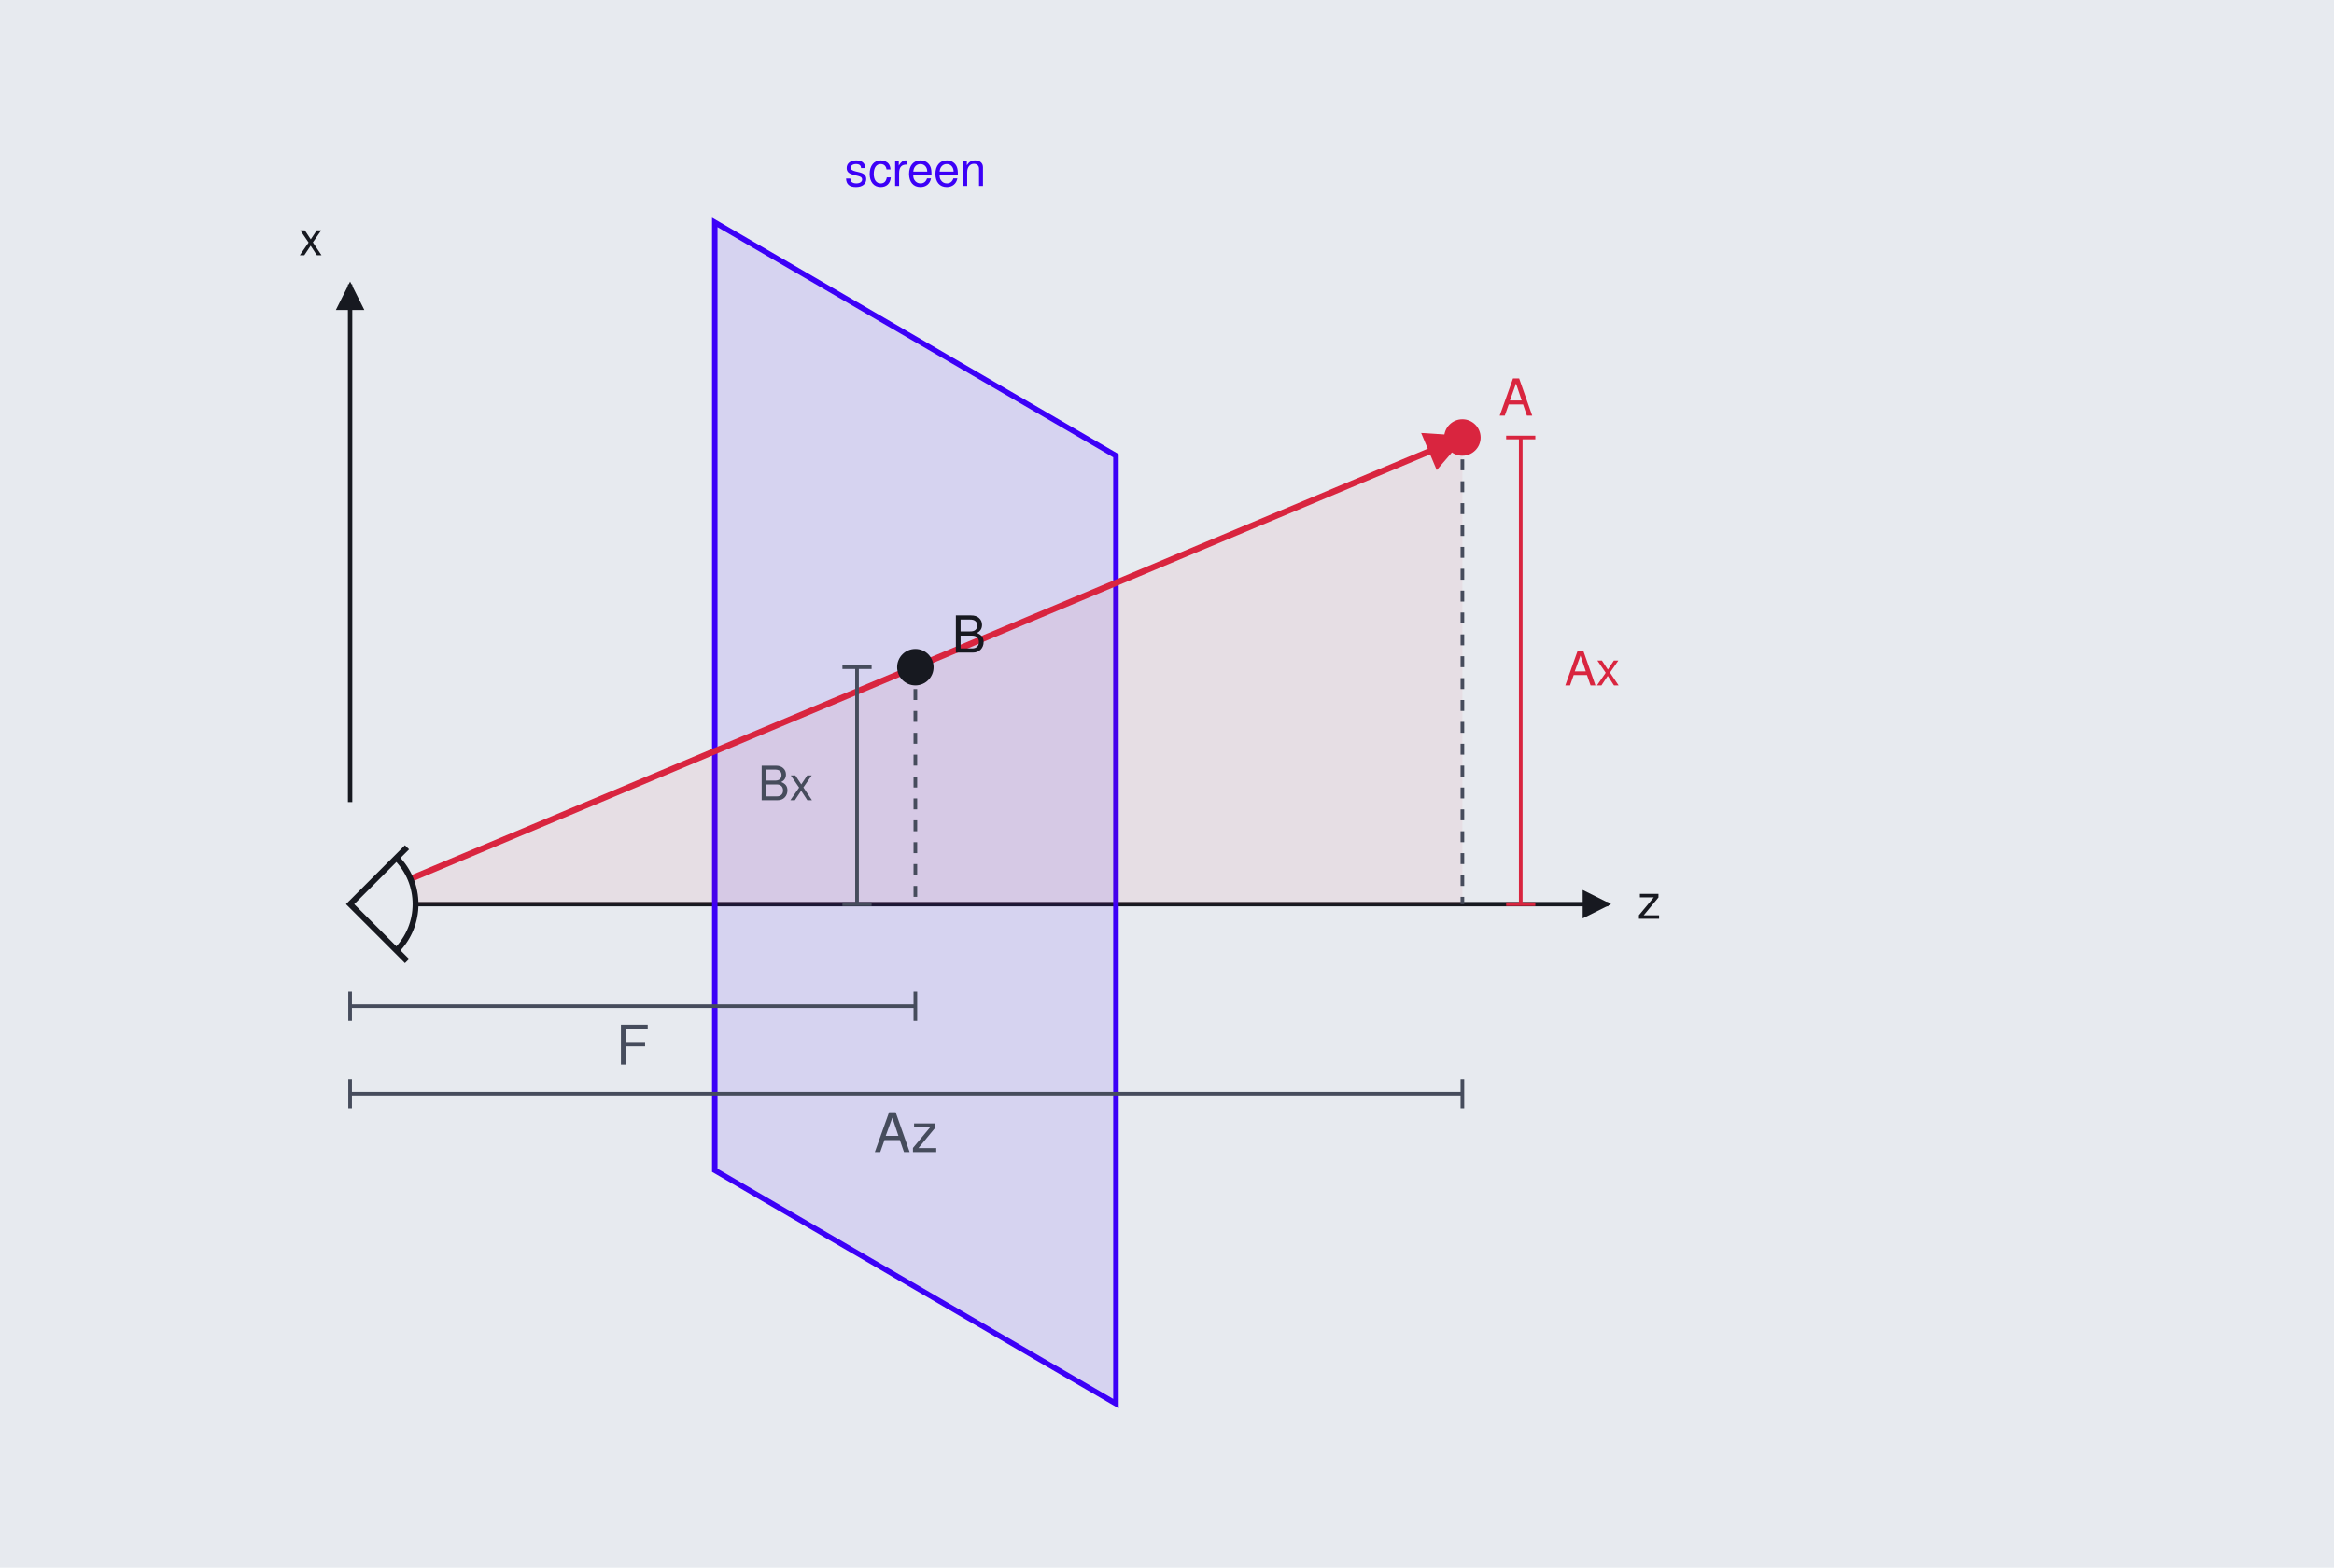
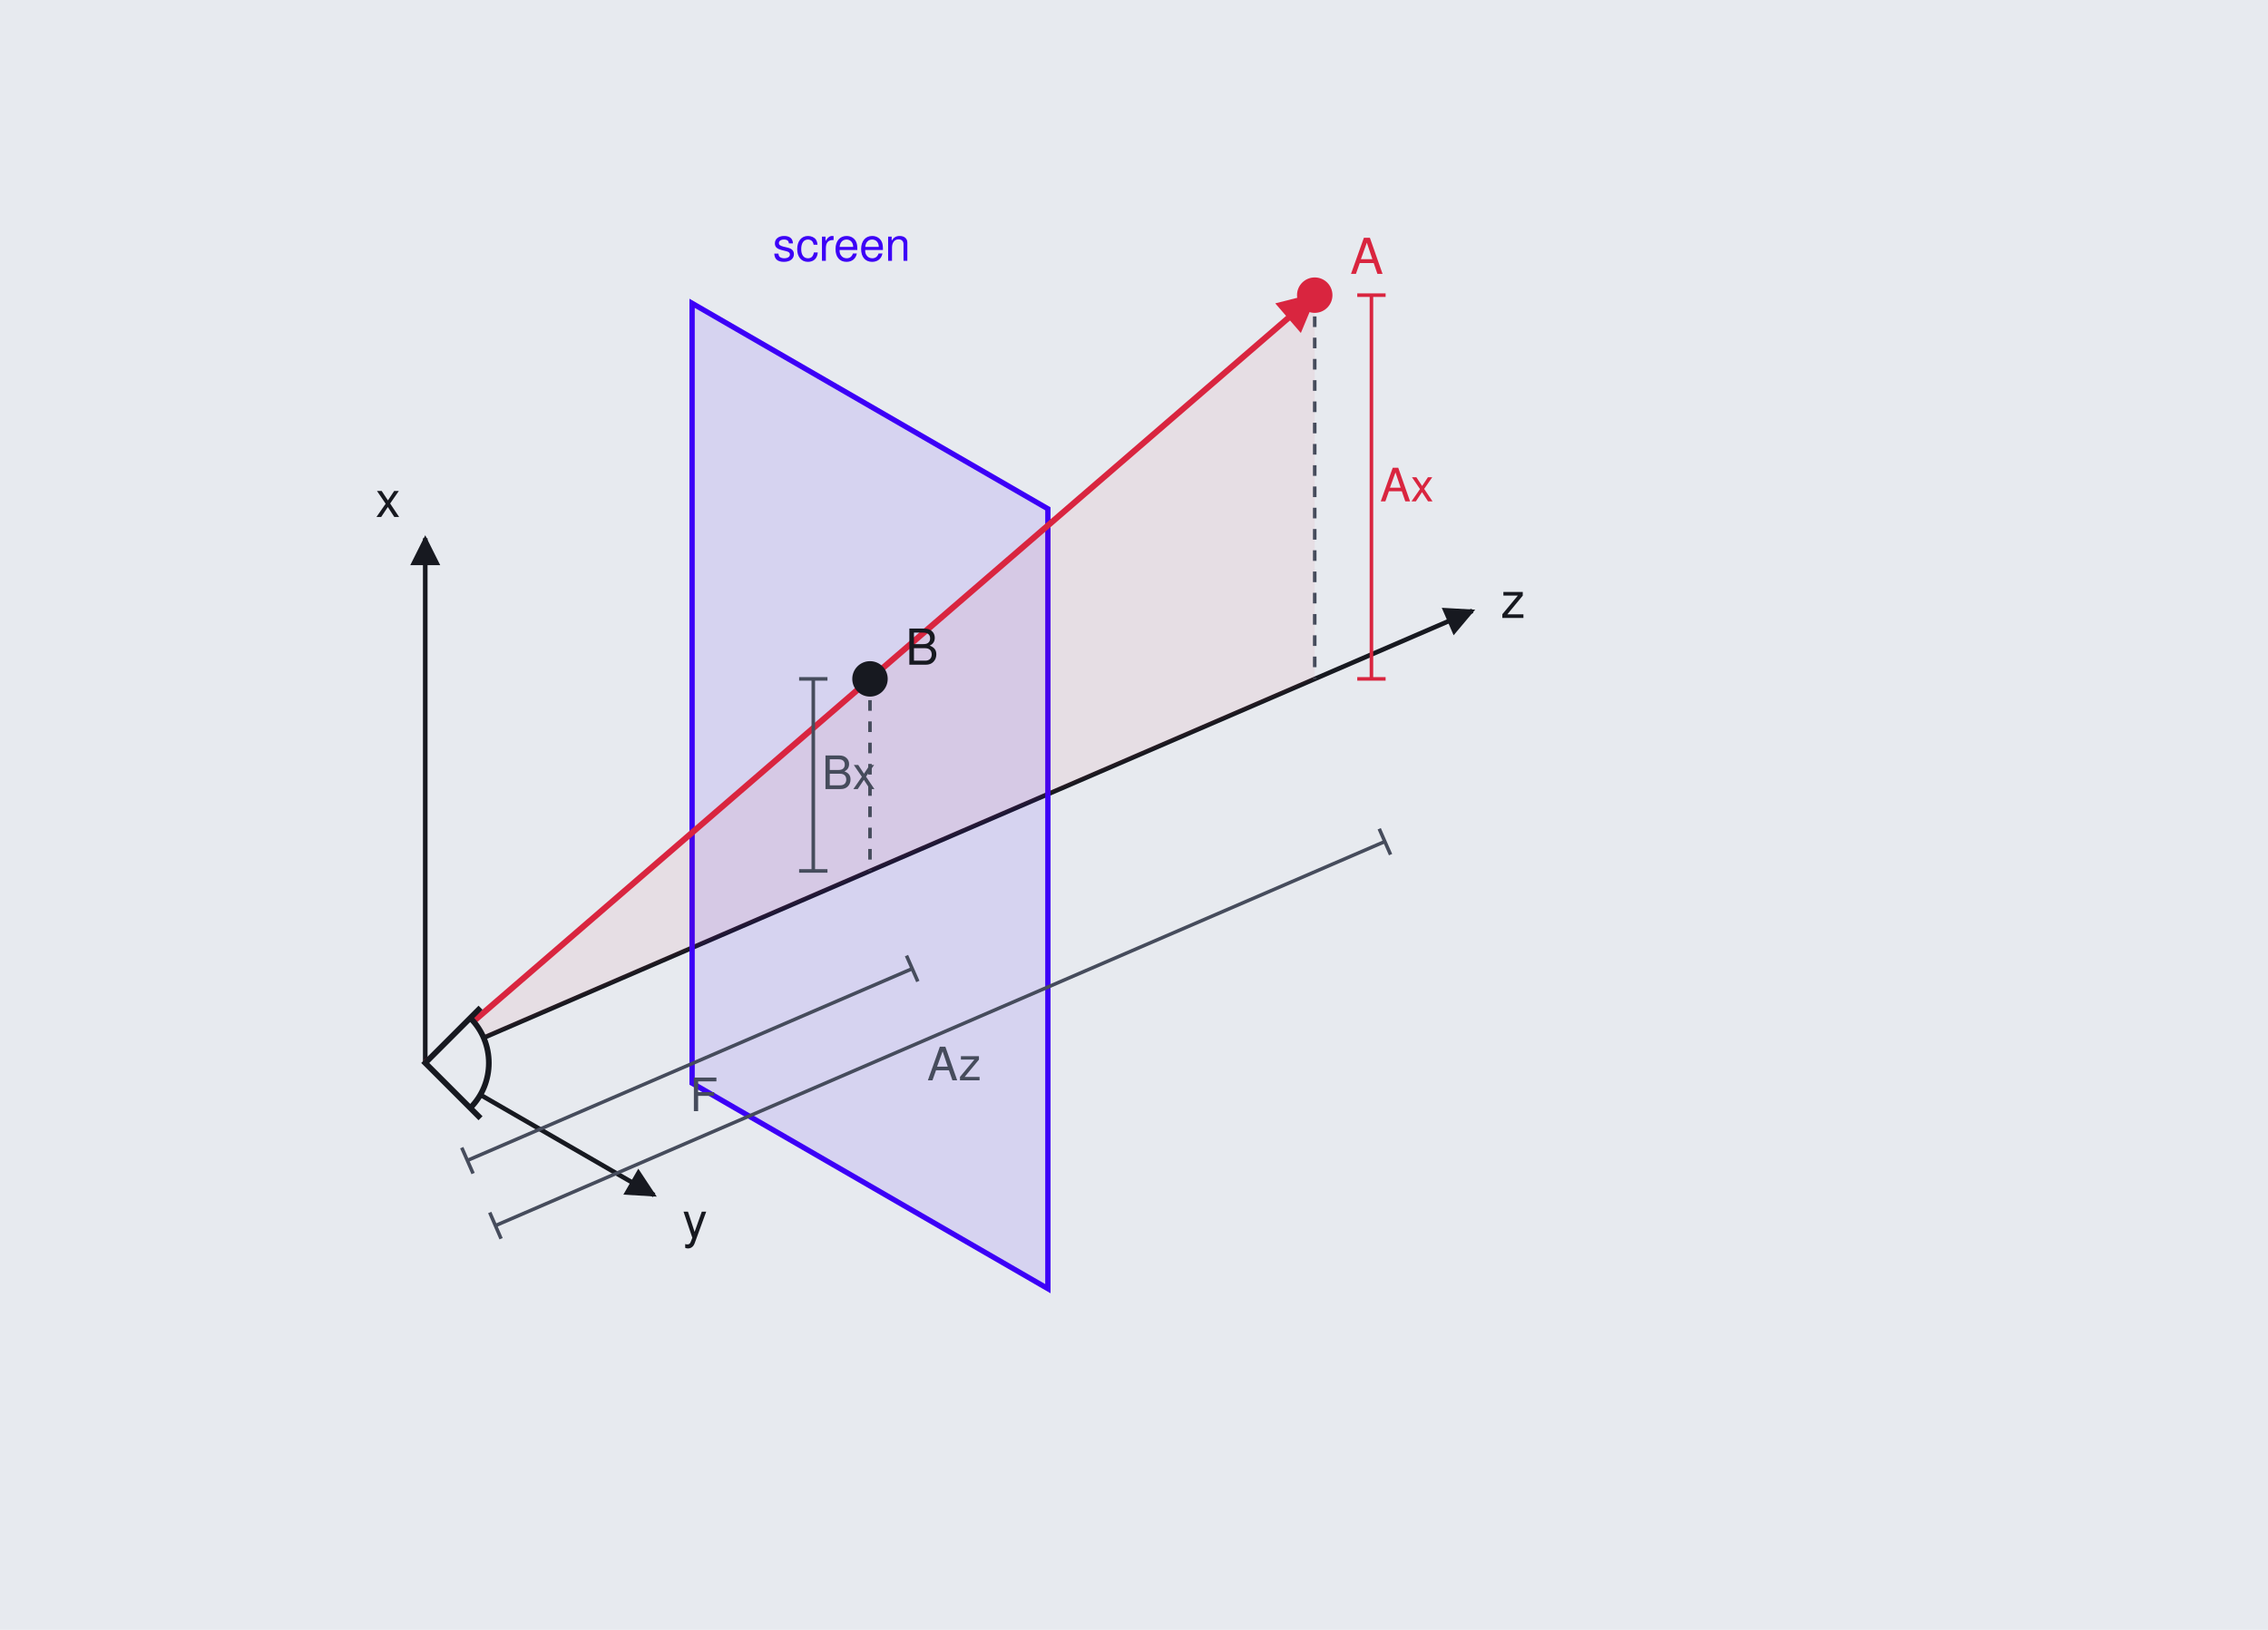
- <svg xmlns="http://www.w3.org/2000/svg" viewBox="0 0 640 430" width="640" height="430" role="img">
-   <rect width="640" height="430" fill="#e7eaef" />
+ <svg xmlns="http://www.w3.org/2000/svg" viewBox="0 0 640 460" width="640" height="460" role="img">
+   <rect width="640" height="460" fill="#e7eaef" />
  <defs>
    <marker id="pj-ink" viewBox="0 0 10 10" refX="9" refY="5" markerWidth="6.5" markerHeight="6.5" orient="auto">
      <path d="M0,0 L10,5 L0,10 z" fill="#171920" />
    </marker>
    <marker id="pj-coral" viewBox="0 0 10 10" refX="9" refY="5" markerWidth="6.5" markerHeight="6.5" orient="auto">
      <path d="M0,0 L10,5 L0,10 z" fill="#d9253f" />
    </marker>
    <marker id="pj-blue" viewBox="0 0 10 10" refX="9" refY="5" markerWidth="6.5" markerHeight="6.5" orient="auto">
      <path d="M0,0 L10,5 L0,10 z" fill="#3c00f7" />
    </marker>
  </defs>
-   <line x1="96.0" y1="248.0" x2="441.0" y2="248.0" stroke="#171920" stroke-width="1.2" fill="none" marker-end="url(#pj-ink)" />
-   <line x1="96.0" y1="220.0" x2="96.0" y2="78.0" stroke="#171920" stroke-width="1.2" fill="none" marker-end="url(#pj-ink)" />
-   <text x="449.0" y="252.0" font-family="ui-monospace, GeistMonoVariableVF, Helvetica, monospace" font-size="13" fill="#171920" text-anchor="start">z</text>
-   <text x="82.0" y="70.0" font-family="ui-monospace, GeistMonoVariableVF, Helvetica, monospace" font-size="13" fill="#171920" text-anchor="start">x</text>
-   <polygon points="196.0,61.0 306.0,125.0 306.0,385.0 196.0,321.0" fill="#3c00f7" fill-opacity="0.10" stroke="#3c00f7" stroke-width="1.5" />
-   <text x="251.0" y="51.0" font-family="ui-monospace, GeistMonoVariableVF, Helvetica, monospace" font-size="13" fill="#3c00f7" text-anchor="middle">screen</text>
-   <polygon points="96.0,248.0 401.0,120.0 401.0,248.0" fill="#d9253f" fill-opacity="0.06" stroke="none" />
-   <line x1="96.0" y1="248.0" x2="401.0" y2="120.0" stroke="#d9253f" stroke-width="1.7" fill="none" marker-end="url(#pj-coral)" />
-   <line x1="251.0" y1="183.0" x2="251.0" y2="248.0" stroke="#464c5c" stroke-width="1" fill="none" stroke-dasharray="3 3" />
-   <line x1="401.0" y1="120.0" x2="401.0" y2="248.0" stroke="#464c5c" stroke-width="1" fill="none" stroke-dasharray="3 3" />
-   <path d="M96.0,248.0 L108.7,235.3 A18.0,18.0 0 0 1 108.7,260.7 Z" fill="#e7eaef" stroke="none" />
-   <path d="M111.6,232.4 L96.0,248.0 L111.6,263.6" fill="none" stroke="#171920" stroke-width="1.6" stroke-linejoin="miter" />
-   <path d="M108.7,235.3 A18.0,18.0 0 0 1 108.7,260.7" fill="none" stroke="#171920" stroke-width="1.6" />
-   <circle cx="251.0" cy="183.0" r="5" fill="#171920" />
-   <text x="261.0" y="179.0" font-family="ui-monospace, GeistMonoVariableVF, Helvetica, monospace" font-size="14" fill="#171920" text-anchor="start">B</text>
-   <circle cx="401.0" cy="120.0" r="5" fill="#d9253f" />
-   <text x="411.0" y="114.0" font-family="ui-monospace, GeistMonoVariableVF, Helvetica, monospace" font-size="14" fill="#d9253f" text-anchor="start">A</text>
-   <line x1="96.0" y1="276.0" x2="251.0" y2="276.0" stroke="#464c5c" stroke-width="1" fill="none" />
-   <line x1="96.0" y1="272.0" x2="96.0" y2="280.0" stroke="#464c5c" stroke-width="1" fill="none" />
-   <line x1="251.0" y1="272.0" x2="251.0" y2="280.0" stroke="#464c5c" stroke-width="1" fill="none" />
-   <text x="173.5" y="292.0" font-family="ui-monospace, GeistMonoVariableVF, Helvetica, monospace" font-size="15" fill="#464c5c" text-anchor="middle">F</text>
-   <line x1="96.0" y1="300.0" x2="401.0" y2="300.0" stroke="#464c5c" stroke-width="1" fill="none" />
-   <line x1="96.0" y1="296.0" x2="96.0" y2="304.0" stroke="#464c5c" stroke-width="1" fill="none" />
-   <line x1="401.0" y1="296.0" x2="401.0" y2="304.0" stroke="#464c5c" stroke-width="1" fill="none" />
-   <text x="248.5" y="316.0" font-family="ui-monospace, GeistMonoVariableVF, Helvetica, monospace" font-size="15" fill="#464c5c" text-anchor="middle">Az</text>
-   <line x1="417.0" y1="248.0" x2="417.0" y2="120.0" stroke="#d9253f" stroke-width="1" fill="none" />
-   <line x1="413.0" y1="248.0" x2="421.0" y2="248.0" stroke="#d9253f" stroke-width="1" fill="none" />
-   <line x1="413.0" y1="120.0" x2="421.0" y2="120.0" stroke="#d9253f" stroke-width="1" fill="none" />
-   <text x="429.0" y="188.0" font-family="ui-monospace, GeistMonoVariableVF, Helvetica, monospace" font-size="13" fill="#d9253f" text-anchor="start">Ax</text>
-   <line x1="235.0" y1="248.0" x2="235.0" y2="183.0" stroke="#464c5c" stroke-width="1" fill="none" />
-   <line x1="231.0" y1="248.0" x2="239.0" y2="248.0" stroke="#464c5c" stroke-width="1" fill="none" />
-   <line x1="231.0" y1="183.0" x2="239.0" y2="183.0" stroke="#464c5c" stroke-width="1" fill="none" />
-   <text x="223.0" y="219.5" font-family="ui-monospace, GeistMonoVariableVF, Helvetica, monospace" font-size="13" fill="#464c5c" text-anchor="end">Bx</text>
+   <line x1="120.0" y1="300.0" x2="415.5" y2="172.4" stroke="#171920" stroke-width="1.3" fill="none" marker-end="url(#pj-ink)" />
+   <line x1="120.0" y1="300.0" x2="120.0" y2="151.9" stroke="#171920" stroke-width="1.3" fill="none" marker-end="url(#pj-ink)" />
+   <line x1="120.0" y1="300.0" x2="184.6" y2="337.3" stroke="#171920" stroke-width="1.3" fill="none" marker-end="url(#pj-ink)" />
+   <text x="423.5" y="174.4" font-family="ui-monospace, GeistMonoVariableVF, Helvetica, monospace" font-size="14" fill="#171920" text-anchor="start">z</text>
+   <text x="106.0" y="145.9" font-family="ui-monospace, GeistMonoVariableVF, Helvetica, monospace" font-size="14" fill="#171920" text-anchor="start">x</text>
+   <text x="192.6" y="349.3" font-family="ui-monospace, GeistMonoVariableVF, Helvetica, monospace" font-size="14" fill="#171920" text-anchor="start">y</text>
+   <polygon points="195.3,85.6 295.7,143.6 295.7,363.7 195.3,305.7" fill="#3c00f7" fill-opacity="0.10" stroke="#3c00f7" stroke-width="1.5" />
+   <text x="237.5" y="73.6" font-family="ui-monospace, GeistMonoVariableVF, Helvetica, monospace" font-size="13" fill="#3c00f7" text-anchor="middle">screen</text>
+   <polygon points="120.0,300.0 371.0,83.3 371.0,191.6" fill="#d9253f" fill-opacity="0.06" stroke="none" />
+   <line x1="120.0" y1="300.0" x2="371.0" y2="83.3" stroke="#d9253f" stroke-width="1.7" fill="none" marker-end="url(#pj-coral)" />
+   <line x1="245.5" y1="191.6" x2="245.5" y2="245.8" stroke="#464c5c" stroke-width="1" fill="none" stroke-dasharray="3 3" />
+   <line x1="371.0" y1="83.3" x2="371.0" y2="191.6" stroke="#464c5c" stroke-width="1" fill="none" stroke-dasharray="3 3" />
+   <path d="M120.0,300.0 L132.7,287.3 A18.0,18.0 0 0 1 132.7,312.7 Z" fill="#e7eaef" stroke="none" />
+   <path d="M135.6,284.4 L120.0,300.0 L135.6,315.6" fill="none" stroke="#171920" stroke-width="1.6" stroke-linejoin="miter" />
+   <path d="M132.7,287.3 A18.0,18.0 0 0 1 132.7,312.7" fill="none" stroke="#171920" stroke-width="1.6" />
+   <circle cx="245.5" cy="191.6" r="5" fill="#171920" />
+   <text x="255.5" y="187.6" font-family="ui-monospace, GeistMonoVariableVF, Helvetica, monospace" font-size="14" fill="#171920" text-anchor="start">B</text>
+   <circle cx="371.0" cy="83.3" r="5" fill="#d9253f" />
+   <text x="381.0" y="77.3" font-family="ui-monospace, GeistMonoVariableVF, Helvetica, monospace" font-size="14" fill="#d9253f" text-anchor="start">A</text>
+   <line x1="131.9" y1="327.5" x2="257.4" y2="273.4" stroke="#464c5c" stroke-width="1" fill="none" />
+   <line x1="130.3" y1="323.9" x2="133.5" y2="331.2" stroke="#464c5c" stroke-width="1" fill="none" />
+   <line x1="255.8" y1="269.7" x2="259.0" y2="277.0" stroke="#464c5c" stroke-width="1" fill="none" />
+   <text x="198.6" y="313.6" font-family="ui-monospace, GeistMonoVariableVF, Helvetica, monospace" font-size="13" fill="#464c5c" text-anchor="middle">F</text>
+   <line x1="139.8" y1="345.9" x2="390.8" y2="237.5" stroke="#464c5c" stroke-width="1" fill="none" />
+   <line x1="138.2" y1="342.2" x2="141.4" y2="349.6" stroke="#464c5c" stroke-width="1" fill="none" />
+   <line x1="389.2" y1="233.9" x2="392.4" y2="241.2" stroke="#464c5c" stroke-width="1" fill="none" />
+   <text x="269.3" y="304.9" font-family="ui-monospace, GeistMonoVariableVF, Helvetica, monospace" font-size="13" fill="#464c5c" text-anchor="middle">Az</text>
+   <line x1="387.0" y1="191.6" x2="387.0" y2="83.3" stroke="#d9253f" stroke-width="1" fill="none" />
+   <line x1="383.0" y1="191.6" x2="391.0" y2="191.6" stroke="#d9253f" stroke-width="1" fill="none" />
+   <line x1="383.0" y1="83.3" x2="391.0" y2="83.3" stroke="#d9253f" stroke-width="1" fill="none" />
+   <text x="397.0" y="141.5" font-family="ui-monospace, GeistMonoVariableVF, Helvetica, monospace" font-size="13" fill="#d9253f" text-anchor="middle">Ax</text>
+   <line x1="229.5" y1="245.8" x2="229.5" y2="191.6" stroke="#464c5c" stroke-width="1" fill="none" />
+   <line x1="225.5" y1="245.8" x2="233.5" y2="245.8" stroke="#464c5c" stroke-width="1" fill="none" />
+   <line x1="225.5" y1="191.6" x2="233.5" y2="191.6" stroke="#464c5c" stroke-width="1" fill="none" />
+   <text x="239.5" y="222.7" font-family="ui-monospace, GeistMonoVariableVF, Helvetica, monospace" font-size="13" fill="#464c5c" text-anchor="middle">Bx</text>
</svg>
